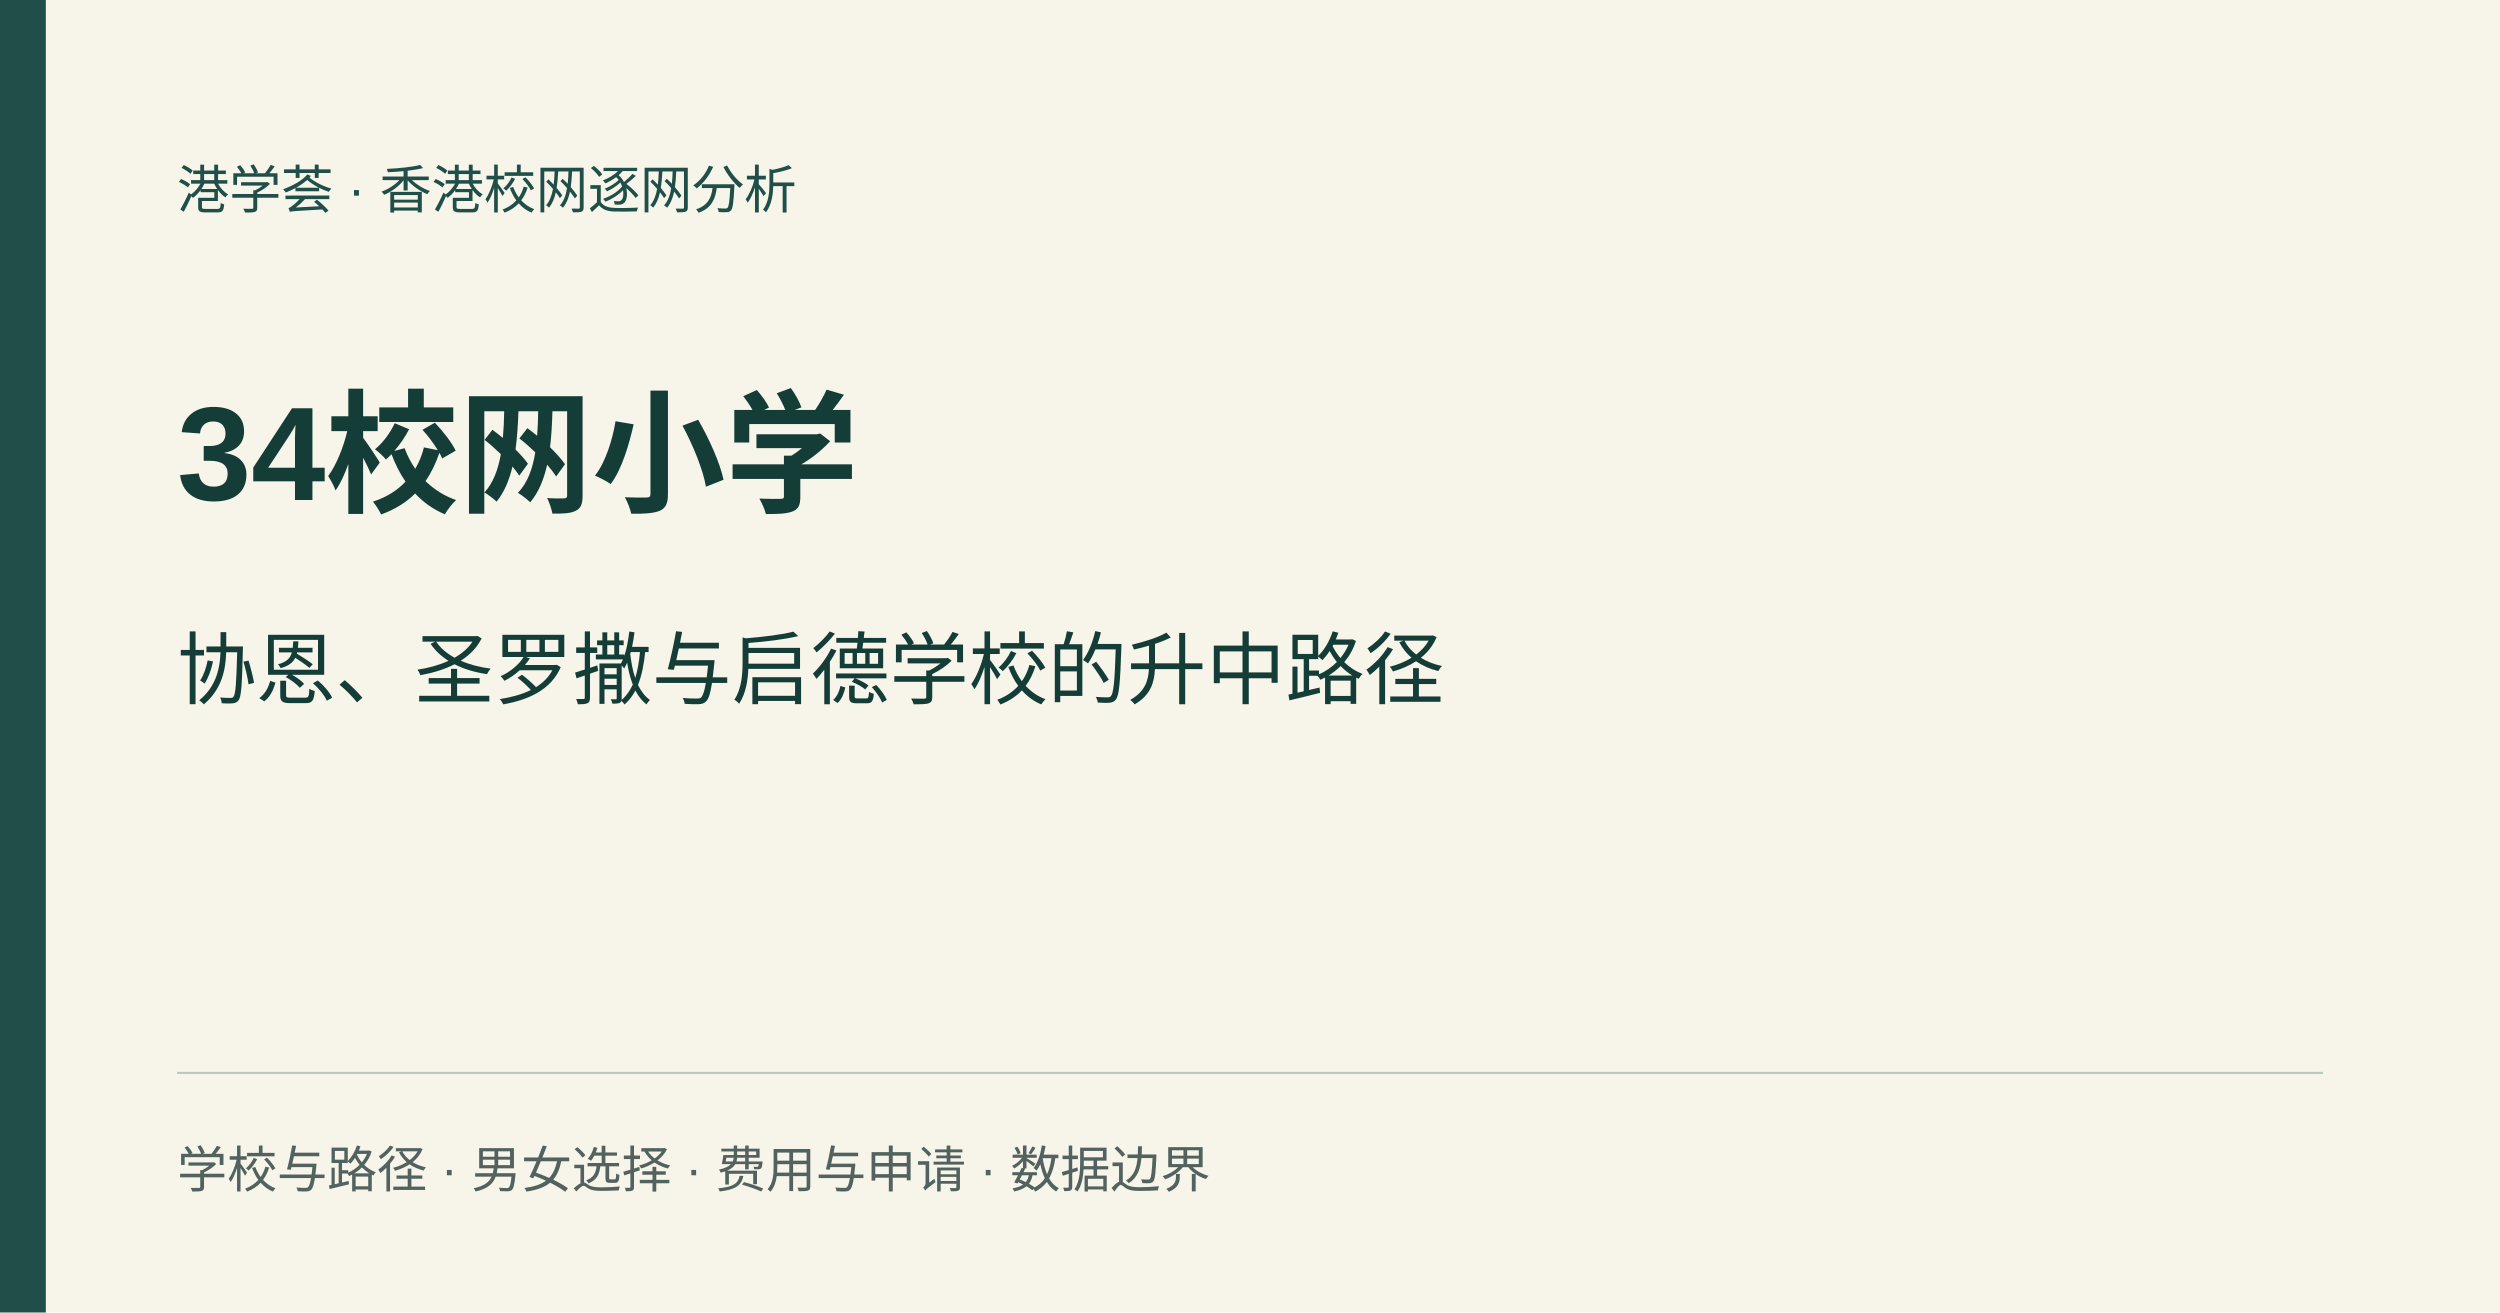
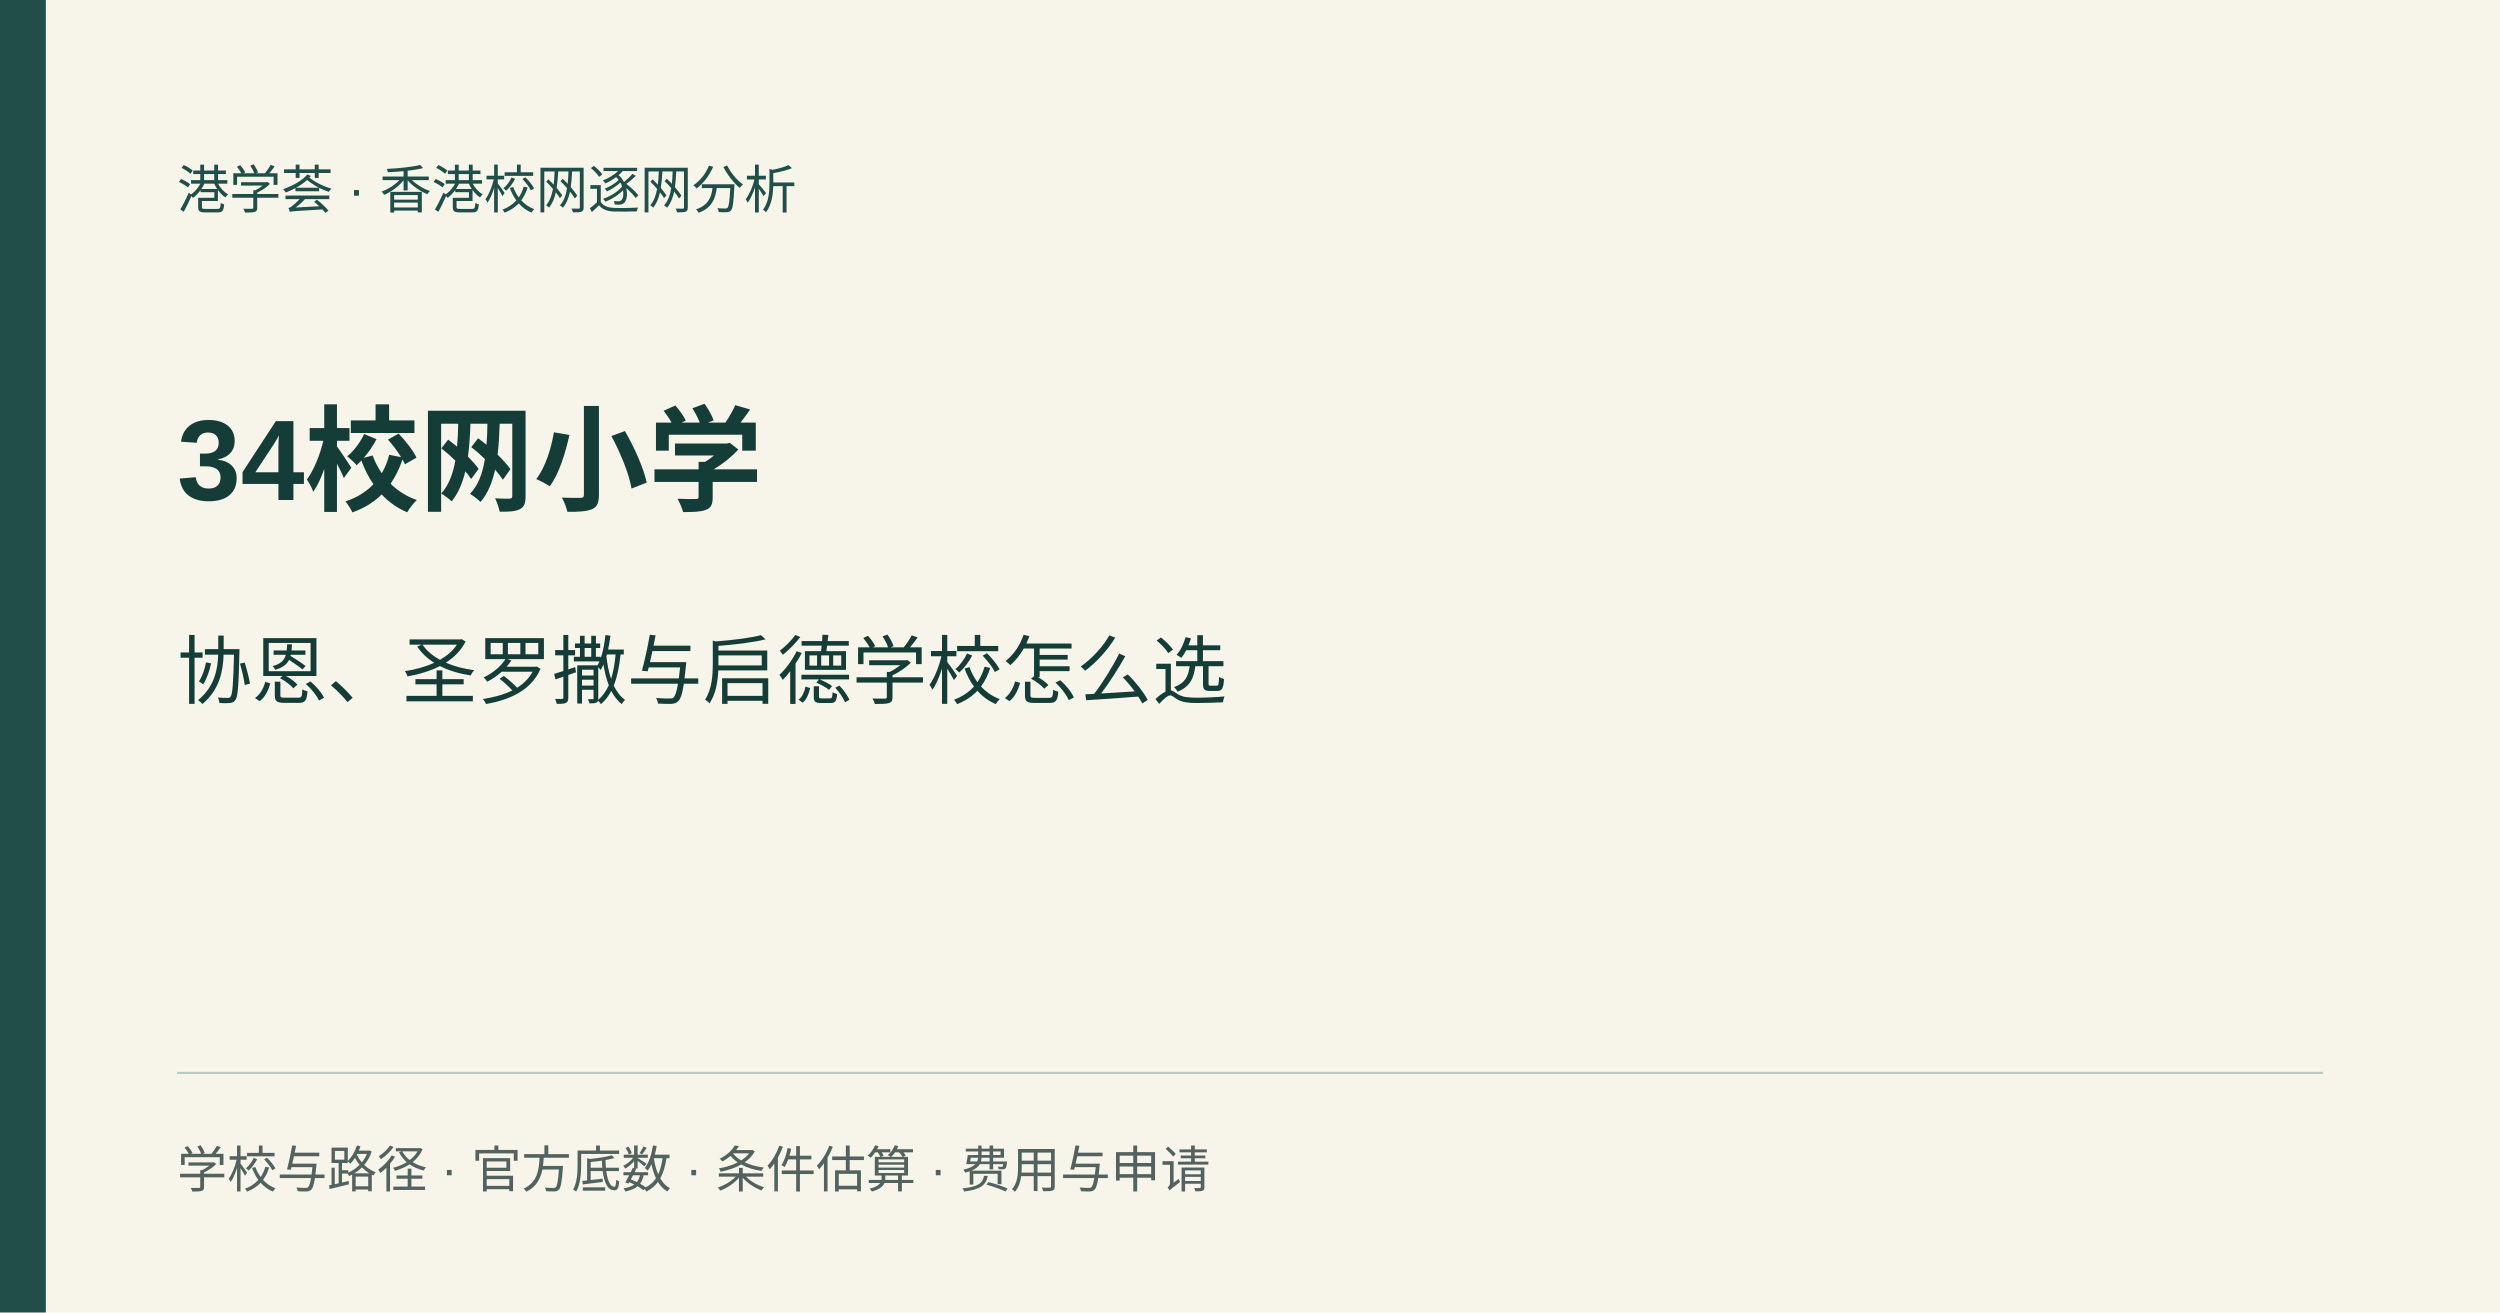
- <svg xmlns="http://www.w3.org/2000/svg" width="1200" height="630" viewBox="0 0 1200 630">
+ <svg xmlns="http://www.w3.org/2000/svg" width="1200" height="630">
  <rect width="1200" height="630" fill="#f7f4ea" />
  <rect width="22" height="630" fill="#204f49" />
  <text x="85" y="100" font-family="PingFang SC,Arial,sans-serif" font-size="25" fill="#204f49">港学荟 · 香港校网逐网分析</text>
-   <text x="85" y="240" font-family="PingFang SC,Arial,sans-serif" font-size="64" font-weight="600" fill="#153d38">34校网小学</text>
-   <text x="85" y="335" font-family="PingFang SC,Arial,sans-serif" font-size="38" fill="#153d38">协恩、圣罗撒与启德学校的升中路径</text>
+   <text x="85" y="240" font-family="PingFang SC,Arial,sans-serif" font-size="55" font-weight="600" fill="#153d38">34校网小学</text>
+   <text x="85" y="335" font-family="PingFang SC,Arial,sans-serif" font-size="36" fill="#153d38">协恩、圣罗撒与启德学校怎么选</text>
  <path d="M85 515H1115" stroke="#b7c9bc" />
-   <text x="85" y="570" font-family="PingFang SC,Arial,sans-serif" font-size="24" fill="#52635f">学校与路径 · 男女选择 · 费用与申请 · 数据边界</text>
+   <text x="85" y="570" font-family="PingFang SC,Arial,sans-serif" font-size="24" fill="#52635f">学校与路径 · 官方底数 · 条件估算 · 费用与申请</text>
</svg>
